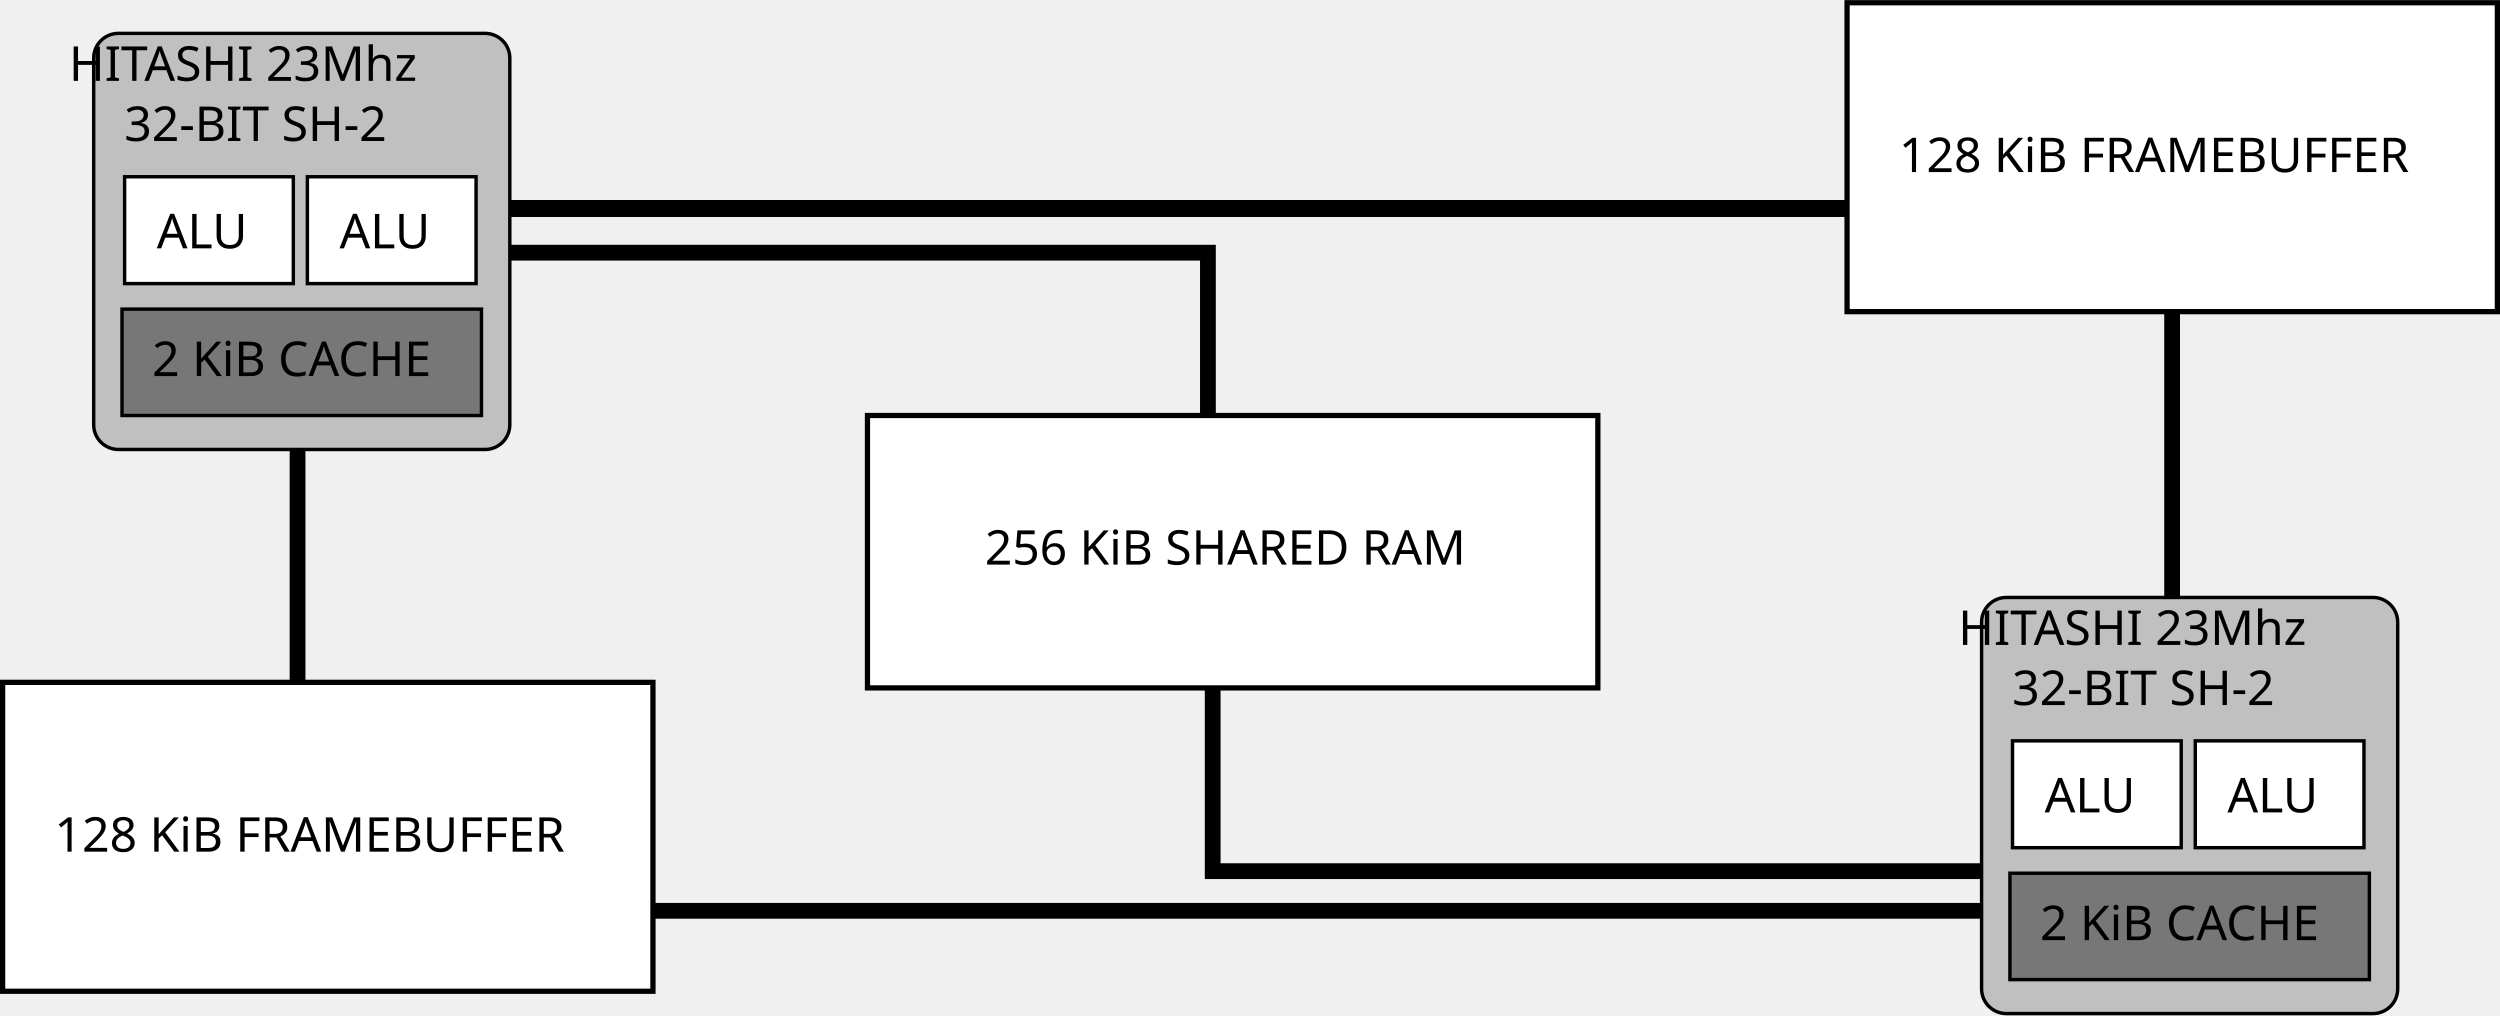
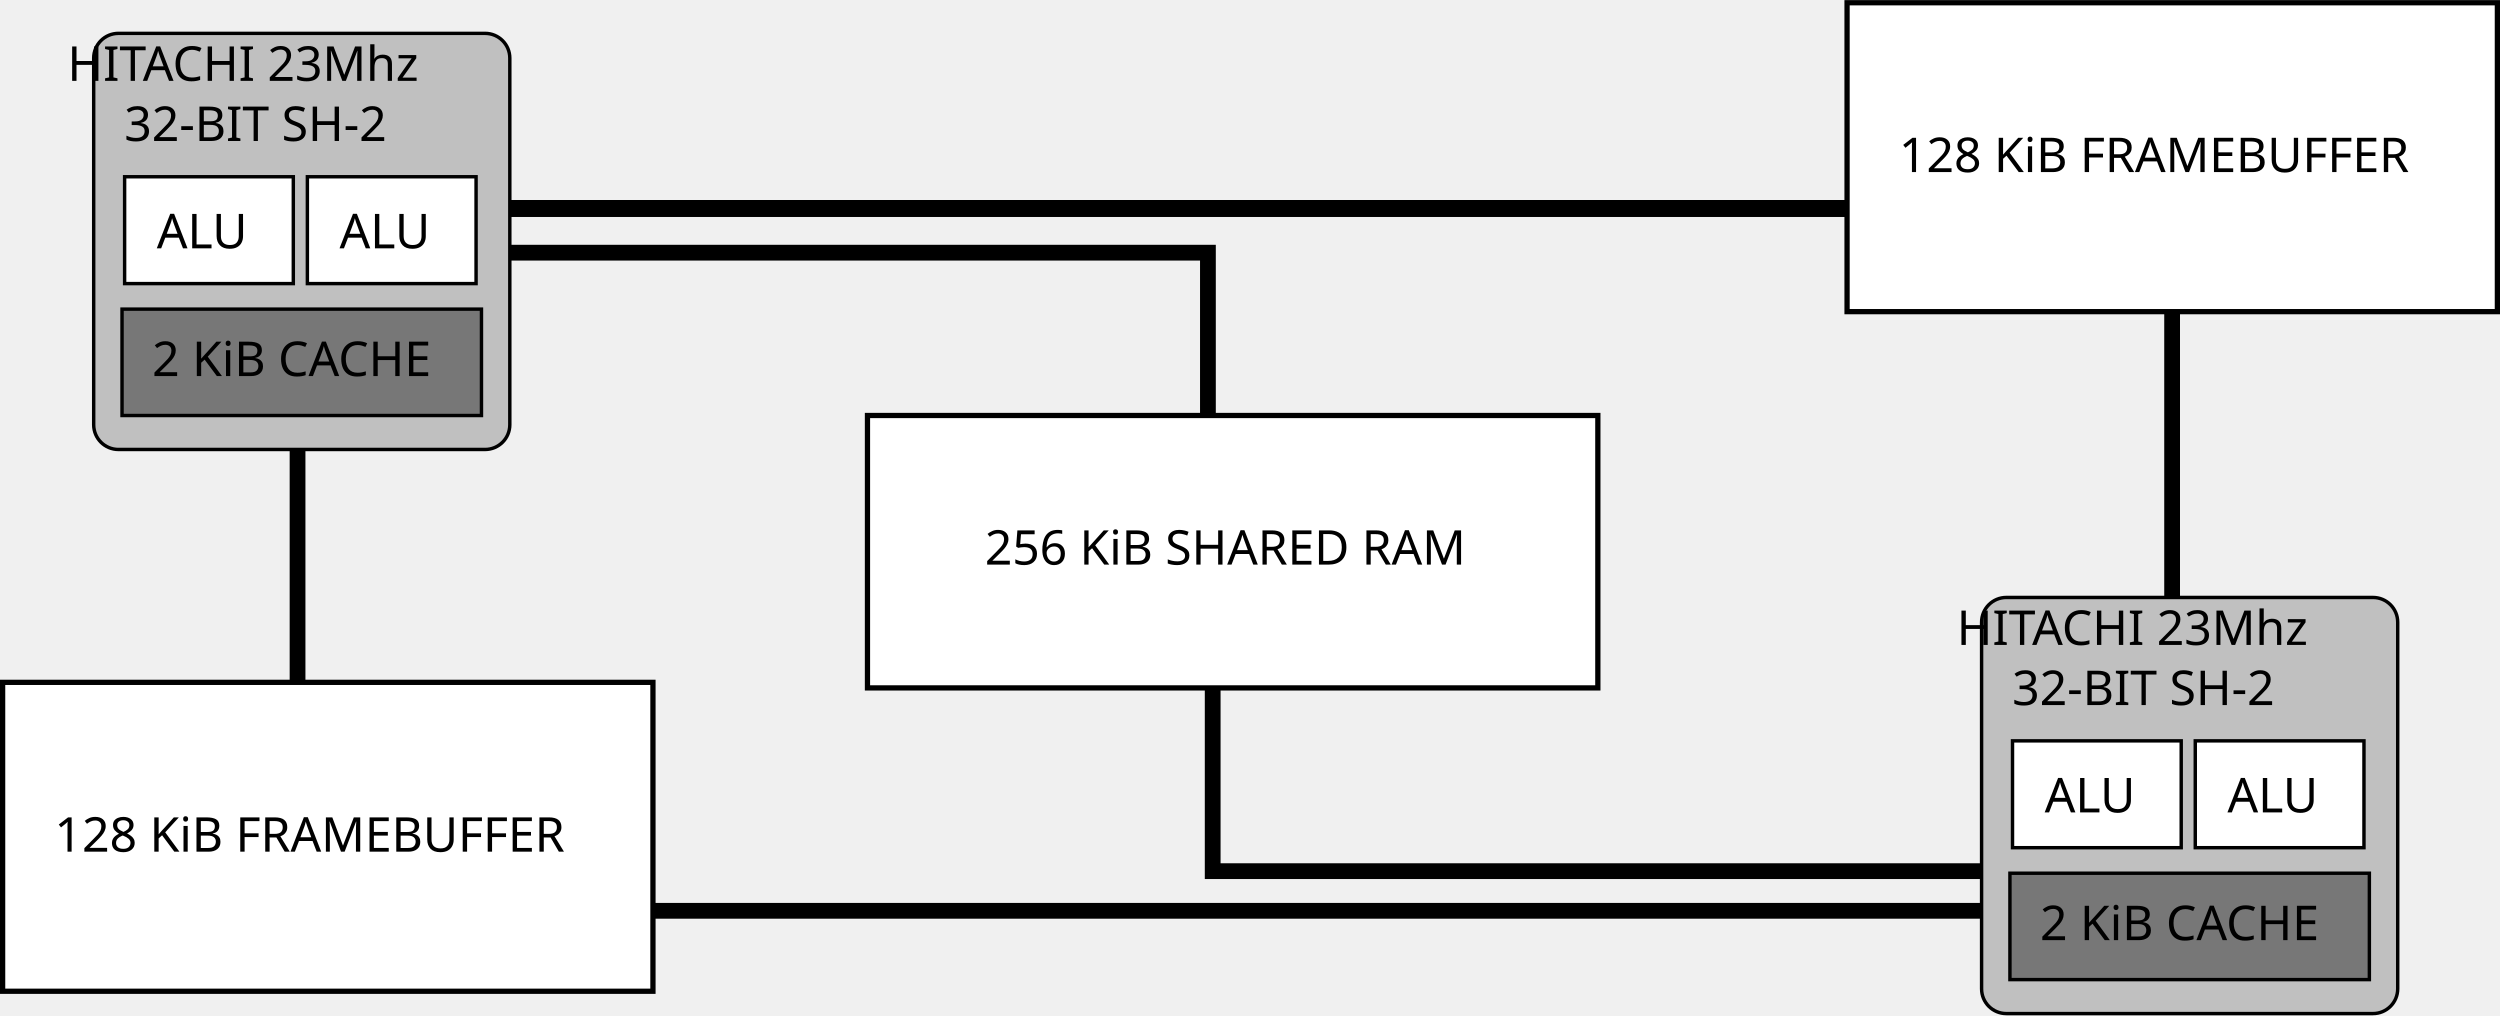
<svg xmlns="http://www.w3.org/2000/svg" width="5.286in" height="2.147in" viewBox="0 0 475.751 193.189" id="svg2" version="1.1">
  <defs id="defs4" />
  <g id="layer1" transform="translate(0.7310567,-385.1696)">
    <path style="fill:none;fill-rule:evenodd;stroke:#000000;stroke-width:3.231;stroke-linecap:butt;stroke-linejoin:miter;stroke-miterlimit:4;stroke-dasharray:none;stroke-opacity:1" d="m 87.95,424.823 297.55,0" id="path4211" />
    <path style="fill:none;fill-rule:evenodd;stroke:#000000;stroke-width:3;stroke-linecap:butt;stroke-linejoin:miter;stroke-miterlimit:4;stroke-dasharray:none;stroke-opacity:1" d="m 123.294,558.474 256.452,0" id="path4211-3" />
    <path style="fill:none;fill-rule:evenodd;stroke:#000000;stroke-width:3;stroke-linecap:butt;stroke-linejoin:miter;stroke-miterlimit:4;stroke-dasharray:none;stroke-opacity:1" d="m 55.893,465.053 0,74.72 -0.636,0" id="path4228" />
    <path style="fill:none;fill-rule:evenodd;stroke:#000000;stroke-width:3;stroke-linecap:butt;stroke-linejoin:miter;stroke-miterlimit:4;stroke-dasharray:none;stroke-opacity:1" d="m 412.624,433.965 0,73.91 -0.636,0" id="path4228-8" />
    <path style="fill:none;fill-rule:evenodd;stroke:#000000;stroke-width:3;stroke-linecap:butt;stroke-linejoin:miter;stroke-miterlimit:4;stroke-dasharray:none;stroke-opacity:1" d="m 82.39,433.232 146.747,0 0,32.495" id="path4299" />
    <path style="fill:none;fill-rule:evenodd;stroke:#000000;stroke-width:3;stroke-linecap:butt;stroke-linejoin:miter;stroke-miterlimit:4;stroke-dasharray:none;stroke-opacity:1" d="m 376.413,550.928 -146.37,0 0,-46.913" id="path4299-7" />
    <g transform="matrix(0.6539415,0,0,0.6539415,352.8227,474.1294)" id="g4201-9">
      <rect ry="7.203" y="37.792" x="36.001" height="121.094" width="121.094" id="rect4142-1" style="fill:#c0c0c0;fill-opacity:1;stroke:#000000;stroke-width:1;stroke-linecap:butt;stroke-miterlimit:4;stroke-dasharray:none;stroke-dashoffset:0;stroke-opacity:1" />
      <text id="text4144-3" y="51.611" x="95.825" style="font-style:normal;font-weight:normal;font-size:14px;line-height:125%;font-family:Sans;text-align:center;letter-spacing:0px;word-spacing:0px;text-anchor:middle;fill:#000000;fill-opacity:1;stroke:none;stroke-width:1px;stroke-linecap:butt;stroke-linejoin:miter;stroke-opacity:1" xml:space="preserve">
-         <tspan id="tspan4185-0" y="51.611" x="98.053">HITASHI 23Mhz </tspan>
+         <tspan id="tspan4185-0" y="51.611" x="98.053">HITACHI 23Mhz </tspan>
        <tspan id="tspan4189-4" y="69.111" x="95.825">32-BIT SH-2</tspan>
      </text>
      <rect ry="0" y="118.041" x="44.248" height="30.961" width="104.599" id="rect4148-2" style="fill:#777777;fill-opacity:1;stroke:#000000;stroke-width:1;stroke-linecap:butt;stroke-miterlimit:4;stroke-dasharray:none;stroke-dashoffset:0;stroke-opacity:1" />
      <text id="text4150-9" y="137.522" x="53.002" style="font-style:normal;font-weight:normal;font-size:14px;line-height:125%;font-family:Sans;letter-spacing:0px;word-spacing:0px;fill:#000000;fill-opacity:1;stroke:none;stroke-width:1px;stroke-linecap:butt;stroke-linejoin:miter;stroke-opacity:1" xml:space="preserve">
        <tspan id="tspan4154-8" y="137.522" x="53.002">2 KiB CACHE</tspan>
      </text>
      <rect y="79.52" x="45.001" height="31.092" width="49.092" id="rect4158-4" style="fill:#ffffff;fill-opacity:1;stroke:#000000;stroke-width:1;stroke-linecap:butt;stroke-miterlimit:4;stroke-dasharray:none;stroke-dashoffset:0;stroke-opacity:1" />
      <text id="text4160-9" y="100.339" x="54.365" style="font-style:normal;font-weight:normal;font-size:14px;line-height:125%;font-family:Sans;letter-spacing:0px;word-spacing:0px;fill:#000000;fill-opacity:1;stroke:none;stroke-width:1px;stroke-linecap:butt;stroke-linejoin:miter;stroke-opacity:1" xml:space="preserve">
        <tspan y="100.339" x="54.365" id="tspan4162-2">ALU</tspan>
      </text>
      <rect y="79.52" x="98.184" height="31.092" width="49.092" id="rect4158-3-7" style="fill:#ffffff;fill-opacity:1;stroke:#000000;stroke-width:1;stroke-linecap:butt;stroke-miterlimit:4;stroke-dasharray:none;stroke-dashoffset:0;stroke-opacity:1" />
      <text id="text4160-8-8" y="100.339" x="107.548" style="font-style:normal;font-weight:normal;font-size:14px;line-height:125%;font-family:Sans;letter-spacing:0px;word-spacing:0px;fill:#000000;fill-opacity:1;stroke:none;stroke-width:1px;stroke-linecap:butt;stroke-linejoin:miter;stroke-opacity:1" xml:space="preserve">
        <tspan y="100.339" x="107.548" id="tspan4162-9-6">ALU</tspan>
      </text>
    </g>
    <g transform="translate(-340.3097,120.2871)" id="g4316-3">
      <rect y="394.711" x="340.079" height="58.784" width="123.756" id="rect4270-0-3-0" style="fill:#ffffff;fill-opacity:1;stroke:#000000;stroke-width:1;stroke-linecap:butt;stroke-miterlimit:4;stroke-dasharray:none;stroke-dashoffset:0;stroke-opacity:1" />
      <text id="text4348-7-7" y="426.941" x="349.956" style="font-style:normal;font-weight:normal;font-size:9.155px;line-height:125%;font-family:Sans;letter-spacing:0px;word-spacing:0px;fill:#000000;fill-opacity:1;stroke:none;stroke-width:1px;stroke-linecap:butt;stroke-linejoin:miter;stroke-opacity:1" xml:space="preserve">
        <tspan id="tspan4370-8-9" y="426.941" x="349.956">128 KiB FRAMEBUFFER</tspan>
      </text>
    </g>
    <g id="g4201" transform="matrix(0.6539415,0,0,0.6539415,-6.44476,366.782)">
      <rect ry="7.203" y="37.792" x="36.001" height="121.094" width="121.094" id="rect4142" style="fill:#c0c0c0;fill-opacity:1;stroke:#000000;stroke-width:1;stroke-linecap:butt;stroke-miterlimit:4;stroke-dasharray:none;stroke-dashoffset:0;stroke-opacity:1" />
      <text id="text4144" y="51.611" x="95.825" style="font-style:normal;font-weight:normal;font-size:14px;line-height:125%;font-family:Sans;text-align:center;letter-spacing:0px;word-spacing:0px;text-anchor:middle;fill:#000000;fill-opacity:1;stroke:none;stroke-width:1px;stroke-linecap:butt;stroke-linejoin:miter;stroke-opacity:1" xml:space="preserve">
-         <tspan id="tspan4185" y="51.611" x="95.825">HITASHI 23Mhz</tspan>
+         <tspan id="tspan4185" y="51.611" x="95.825">HITACHI 23Mhz</tspan>
        <tspan id="tspan4189" y="69.111" x="95.825">32-BIT SH-2</tspan>
      </text>
      <rect ry="0" y="118.041" x="44.248" height="30.961" width="104.599" id="rect4148" style="fill:#777777;fill-opacity:1;stroke:#000000;stroke-width:1;stroke-linecap:butt;stroke-miterlimit:4;stroke-dasharray:none;stroke-dashoffset:0;stroke-opacity:1" />
      <text id="text4150" y="137.522" x="53.002" style="font-style:normal;font-weight:normal;font-size:14px;line-height:125%;font-family:Sans;letter-spacing:0px;word-spacing:0px;fill:#000000;fill-opacity:1;stroke:none;stroke-width:1px;stroke-linecap:butt;stroke-linejoin:miter;stroke-opacity:1" xml:space="preserve">
        <tspan id="tspan4154" y="137.522" x="53.002">2 KiB CACHE</tspan>
      </text>
      <rect y="79.52" x="45.001" height="31.092" width="49.092" id="rect4158" style="fill:#ffffff;fill-opacity:1;stroke:#000000;stroke-width:1;stroke-linecap:butt;stroke-miterlimit:4;stroke-dasharray:none;stroke-dashoffset:0;stroke-opacity:1" />
      <text id="text4160" y="100.339" x="54.365" style="font-style:normal;font-weight:normal;font-size:14px;line-height:125%;font-family:Sans;letter-spacing:0px;word-spacing:0px;fill:#000000;fill-opacity:1;stroke:none;stroke-width:1px;stroke-linecap:butt;stroke-linejoin:miter;stroke-opacity:1" xml:space="preserve">
        <tspan y="100.339" x="54.365" id="tspan4162">ALU</tspan>
      </text>
      <rect y="79.52" x="98.184" height="31.092" width="49.092" id="rect4158-3" style="fill:#ffffff;fill-opacity:1;stroke:#000000;stroke-width:1;stroke-linecap:butt;stroke-miterlimit:4;stroke-dasharray:none;stroke-dashoffset:0;stroke-opacity:1" />
      <text id="text4160-8" y="100.339" x="107.548" style="font-style:normal;font-weight:normal;font-size:14px;line-height:125%;font-family:Sans;letter-spacing:0px;word-spacing:0px;fill:#000000;fill-opacity:1;stroke:none;stroke-width:1px;stroke-linecap:butt;stroke-linejoin:miter;stroke-opacity:1" xml:space="preserve">
        <tspan y="100.339" x="107.548" id="tspan4162-9">ALU</tspan>
      </text>
    </g>
    <g id="g4316" transform="translate(10.68549,-9.041567)">
      <rect y="394.711" x="340.079" height="58.784" width="123.756" id="rect4270-0-3" style="fill:#ffffff;fill-opacity:1;stroke:#000000;stroke-width:1;stroke-linecap:butt;stroke-miterlimit:4;stroke-dasharray:none;stroke-dashoffset:0;stroke-opacity:1" />
      <text id="text4348-7" y="426.941" x="349.956" style="font-style:normal;font-weight:normal;font-size:9.155px;line-height:125%;font-family:Sans;letter-spacing:0px;word-spacing:0px;fill:#000000;fill-opacity:1;stroke:none;stroke-width:1px;stroke-linecap:butt;stroke-linejoin:miter;stroke-opacity:1" xml:space="preserve">
        <tspan id="tspan4370-8" y="426.941" x="349.956">128 KiB FRAMEBUFFER</tspan>
      </text>
    </g>
    <g id="g4364" transform="translate(0.8219607,11.50745)">
      <rect y="452.708" x="163.527" height="51.84" width="138.99" id="rect4403" style="fill:#ffffff;fill-opacity:1;stroke:#000000;stroke-width:1;stroke-linecap:butt;stroke-miterlimit:4;stroke-dasharray:none;stroke-dashoffset:0;stroke-opacity:1" />
      <text id="text4407" y="481.088" x="185.869" style="font-style:normal;font-weight:normal;font-size:6.428px;line-height:125%;font-family:Sans;letter-spacing:0px;word-spacing:0px;fill:#000000;fill-opacity:1;stroke:none;stroke-width:1px;stroke-linecap:butt;stroke-linejoin:miter;stroke-opacity:1" xml:space="preserve">
        <tspan style="font-size:9.125px" y="481.088" x="185.869" id="tspan4409">256 KiB SHARED RAM</tspan>
      </text>
    </g>
  </g>
</svg>
